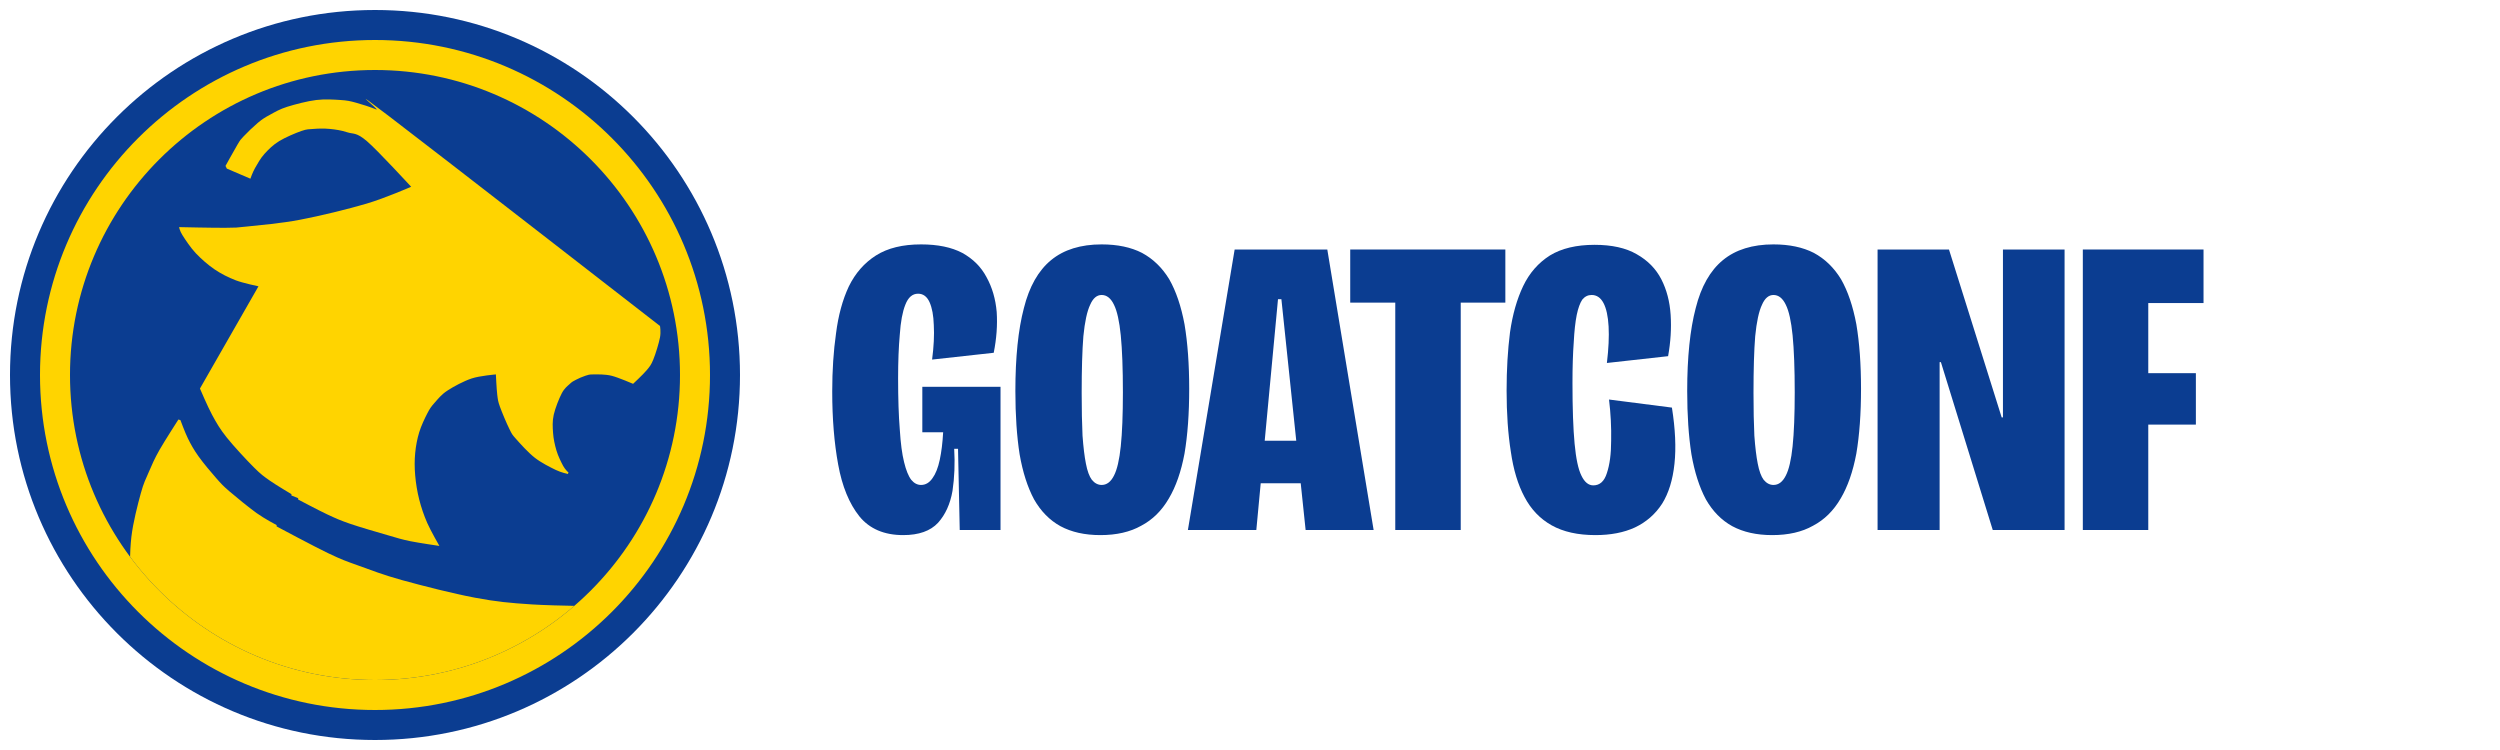
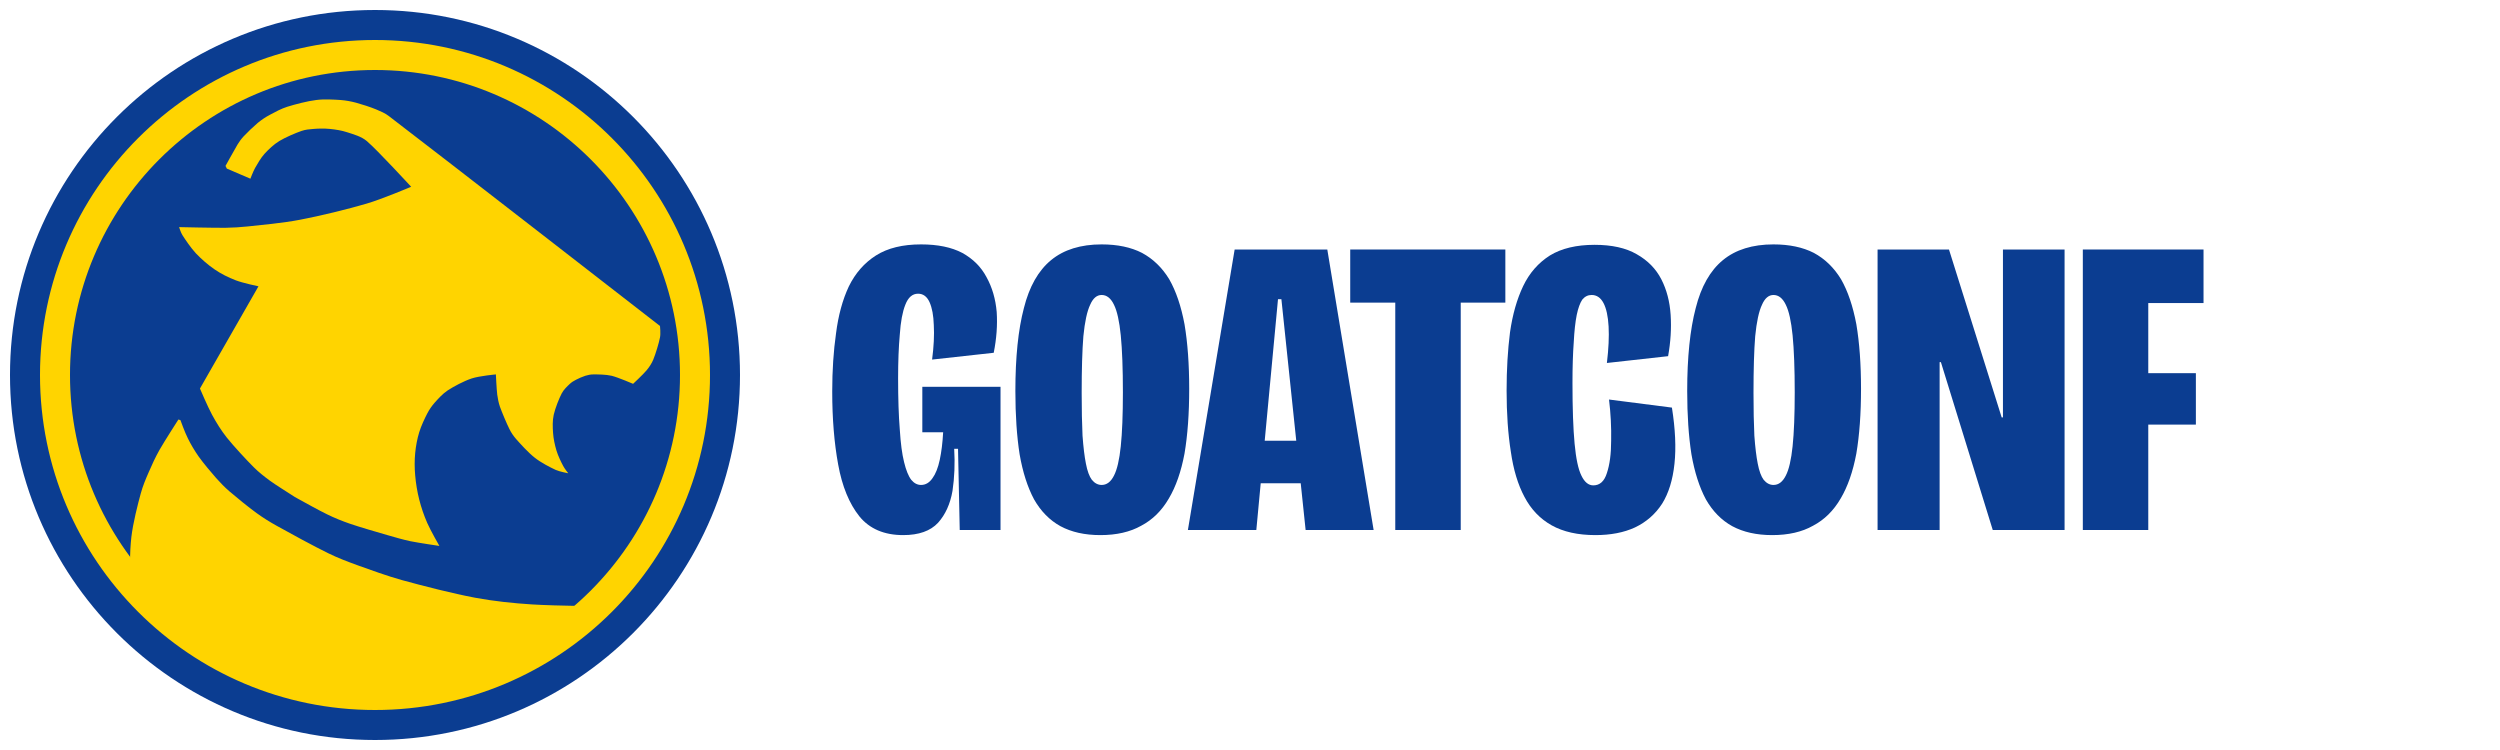
<svg xmlns="http://www.w3.org/2000/svg" viewBox="0 0 1000 300" role="img" aria-label="GoatConf">
  <defs>
    <path id="word-65" d="M2 0 112 660H330L439 0H279L222 543H214L163 0ZM102 110V210H333V110Z" />
    <path id="word-67" d="M225 -12Q163 -12 122 11Q81 34 58 78Q35 121 26 184Q16 247 16 328Q16 402 24 465Q33 528 55 574Q77 620 118 646Q159 671 223 671Q284 671 322 649Q361 627 380 590Q399 553 402 506Q405 459 396 409L252 393Q258 443 256 479Q254 515 244 534Q234 553 216 553Q203 553 194 542Q186 530 181 506Q176 481 174 442Q171 402 171 346Q171 256 176 203Q181 150 192 128Q203 105 220 105Q243 105 252 134Q262 164 262 210Q263 257 257 307L405 288Q417 212 411 156Q405 99 382 62Q358 25 318 6Q279 -12 225 -12Z" />
    <path id="word-70" d="M20 0V660H174V0ZM92 248V369H286V248ZM92 534V660H304V534Z" />
    <path id="word-71" d="M184 -12Q117 -12 81 32Q45 77 31 154Q17 230 17 326Q17 400 26 463Q34 526 56 573Q79 620 120 646Q161 672 226 672Q285 672 323 652Q361 631 380 595Q400 559 404 513Q407 467 397 417L252 401Q258 447 256 482Q255 516 246 536Q237 556 219 556Q199 556 189 530Q179 505 176 460Q172 416 172 357Q172 285 176 236Q179 188 186 160Q193 131 203 118Q213 106 226 106Q242 106 253 122Q264 137 270 165Q276 193 278 230H229V337H413V225V0H317L313 191H304Q307 139 300 92Q292 46 266 17Q239 -12 184 -12Z" />
    <path id="word-78" d="M20 0V660H188L312 265H315V660H460V0H291L169 395H166V0Z" />
    <path id="word-79" d="M216 -12Q161 -12 122 9Q84 30 60 72Q37 115 26 178Q16 242 16 327Q16 446 36 522Q55 598 100 635Q145 672 219 672Q275 672 314 652Q353 631 378 590Q402 548 414 484Q425 419 425 332Q425 245 414 180Q402 116 377 74Q352 31 312 10Q273 -12 216 -12ZM219 106Q237 106 248 128Q259 149 264 197Q269 245 269 324Q269 407 264 458Q259 508 248 530Q237 553 219 553Q202 553 192 530Q181 507 176 456Q172 406 172 323Q172 264 174 222Q177 181 182 156Q187 130 196 118Q206 106 219 106Z" />
    <path id="word-84" d="M111 0V660H265V0ZM5 535V660H370V535Z" />
  </defs>
  <g>
    <circle cx="150" cy="150" r="146" fill="#0b3d91" />
    <circle cx="150" cy="150" r="128" fill="none" stroke="#ffd400" stroke-width="12" />
    <clipPath id="coin">
-       <circle cx="150" cy="150" r="122" />
+       <circle cx="150" cy="150" r="128" />
    </clipPath>
    <g clip-path="url(#coin)">
-       <path fill="#ffd400" fill-rule="evenodd" transform="translate(52 40) scale(0.53807)" d="M138.5 0.0 C145.1 -0.8 151.6 -0.3 156.5 0.0 C161.4 0.3 163.6 0.8 168.0 2.0 C172.4 3.2 178.9 5.3 183.0 7.0 C187.1 8.7 157.3 -14.8 192.5 12.0 C227.7 38.8 394.0 168.0 394.0 168.0 C394.0 168.0 394.8 172.3 394.0 176.5 C393.2 180.7 390.7 188.9 389.0 193.0 C387.3 197.1 386.5 198.0 384.0 201.0 C381.5 204.0 374.0 211.0 374.0 211.0 C374.0 211.0 362.9 206.2 358.0 205.0 C353.1 203.8 347.8 204.0 344.5 204.0 C341.2 204.0 340.7 204.3 338.5 205.0 C336.3 205.7 333.4 207.0 331.5 208.0 C329.6 209.0 328.8 209.3 327.0 211.0 C325.2 212.7 323.0 214.2 321.0 218.0 C319.0 221.8 316.1 229.1 315.0 234.0 C313.9 238.9 314.2 243.1 314.5 247.5 C314.8 251.9 315.8 256.4 317.0 260.5 C318.2 264.6 320.5 269.2 322.0 272.0 C323.5 274.8 326.0 277.0 326.0 277.0 C326.0 277.0 325.5 278.0 325.5 278.0 C325.5 278.0 320.6 277.0 316.5 275.0 C312.4 273.0 305.9 269.8 301.0 266.0 C296.1 262.2 290.2 255.6 287.0 252.0 C283.8 248.4 284.0 248.5 282.0 244.5 C280.0 240.5 276.5 232.2 275.0 228.0 C273.5 223.8 273.5 223.0 273.0 219.0 C272.5 215.0 272.0 204.0 272.0 204.0 C272.0 204.0 260.0 205.0 254.0 207.0 C248.0 209.0 240.6 213.0 236.0 216.0 C231.4 219.0 229.0 222.2 226.5 225.0 C224.0 227.8 222.9 229.3 221.0 233.0 C219.1 236.7 216.5 242.1 215.0 247.0 C213.5 251.9 212.5 257.2 212.0 262.5 C211.5 267.8 211.5 273.2 212.0 279.0 C212.5 284.8 213.5 291.1 215.0 297.0 C216.5 302.9 218.5 308.8 221.0 314.5 C223.5 320.2 230.0 331.5 230.0 331.5 C230.0 331.5 214.9 329.3 208.5 328.0 C202.1 326.7 199.0 325.7 191.5 323.5 C184.0 321.3 171.0 317.6 163.5 315.0 C156.0 312.4 152.9 311.0 146.5 308.0 C140.1 305.0 125.0 297.0 125.0 297.0 C125.0 297.0 125.0 296.0 125.0 296.0 C125.0 296.0 120.0 294.0 120.0 294.0 C120.0 294.0 120.0 293.0 120.0 293.0 C120.0 293.0 108.7 286.3 104.0 283.0 C99.3 279.7 97.3 278.3 92.0 273.0 C86.7 267.7 77.2 257.5 72.0 251.0 C66.8 244.5 64.3 240.1 61.0 234.0 C57.7 227.9 52.0 214.5 52.0 214.5 C52.0 214.5 95.5 138.5 95.5 138.5 C95.5 138.5 83.9 136.1 78.5 134.0 C73.1 131.9 67.9 129.3 63.0 126.0 C58.1 122.7 53.0 118.2 49.0 114.0 C45.0 109.8 41.1 103.8 39.0 100.5 C36.9 97.2 36.5 94.5 36.5 94.5 C36.5 94.5 62.5 95.1 71.0 95.0 C79.5 94.9 78.2 95.0 87.5 94.0 C96.8 93.0 111.8 91.8 126.5 89.0 C141.2 86.2 162.2 81.1 176.0 77.0 C189.8 72.9 209.0 64.5 209.0 64.5 C209.0 64.5 183.9 37.2 176.0 30.5 C168.1 23.8 166.1 25.5 161.5 24.0 C156.9 22.5 152.7 21.9 148.5 21.5 C144.3 21.1 140.0 21.2 136.5 21.5 C133.0 21.8 131.8 21.5 127.5 23.0 C123.2 24.5 115.6 27.7 111.0 30.5 C106.4 33.3 103.0 36.7 100.0 40.0 C97.0 43.3 94.8 47.4 93.0 50.5 C91.2 53.6 89.5 58.5 89.5 58.5 C89.5 58.5 72.0 51.0 72.0 51.0 C72.0 51.0 71.0 49.0 71.0 49.0 C71.0 49.0 77.8 36.7 80.0 33.0 C82.2 29.3 82.0 29.7 84.5 27.0 C87.0 24.3 91.8 19.7 95.0 17.0 C98.2 14.3 100.3 13.0 104.0 11.0 C107.7 9.0 111.2 6.8 117.0 5.0 C122.8 3.2 131.9 0.8 138.5 0.0Z M36.0 237.5 C36.0 237.5 37.5 238.0 37.5 238.0 C37.5 238.0 40.8 247.0 43.0 251.5 C45.2 256.0 47.5 260.1 51.0 265.0 C54.5 269.9 60.2 276.7 64.0 281.0 C67.8 285.3 69.0 286.7 74.0 291.0 C79.0 295.3 88.2 302.8 94.0 307.0 C99.8 311.2 109.0 316.0 109.0 316.0 C109.0 316.0 109.0 317.0 109.0 317.0 C109.0 317.0 137.4 332.2 147.5 337.0 C157.6 341.8 160.3 342.7 169.5 346.0 C178.7 349.3 188.0 353.0 202.5 357.0 C217.0 361.0 240.4 367.0 256.5 370.0 C272.6 373.0 282.0 373.9 299.0 375.0 C316.0 376.1 358.5 376.5 358.5 376.5 C358.5 376.5 326.7 433.6 320.0 445.5 C313.3 457.4 318.5 448.0 318.5 448.0 C318.5 448.0 48.0 448.0 48.0 448.0 C48.0 448.0 35.7 425.2 28.0 412.5 C20.3 399.8 6.7 380.2 2.0 371.5 C-2.7 362.8 0.2 367.8 0.0 360.0 C-0.2 352.2 -0.3 336.2 1.0 325.0 C2.3 313.8 5.8 300.6 8.0 292.5 C10.2 284.4 11.7 281.9 14.0 276.5 C16.3 271.1 18.3 266.5 22.0 260.0 C25.7 253.5 36.0 237.5 36.0 237.5Z" />
+       <path fill="#ffd400" fill-rule="evenodd" transform="translate(52 40) scale(0.53807)" d="M138.5 0.0 C144.5 -0.8 151.6 -0.3 156.5 0.0 C160.4 0.3 164.2 1.0 168.0 2.0 C172.4 3.2 178.9 5.3 183.0 7.0 C186.3 8.4 189.7 9.8 192.5 12.0 C227.7 38.8 394.0 168.0 394.0 168.0 C394.0 168.0 394.6 173.7 394.0 176.5 C393.2 180.7 390.7 188.9 389.0 193.0 C387.8 195.9 386.0 198.6 384.0 201.0 C381.5 204.0 374.0 211.0 374.0 211.0 C374.0 211.0 362.9 206.2 358.0 205.0 C353.6 204.0 347.8 204.0 344.5 204.0 C342.5 204.0 340.4 204.4 338.5 205.0 C336.3 205.7 333.4 207.0 331.5 208.0 C329.9 208.8 328.3 209.8 327.0 211.0 C325.2 212.7 322.4 215.3 321.0 218.0 C319.0 221.8 316.1 229.1 315.0 234.0 C314.0 238.4 314.2 243.1 314.5 247.5 C314.8 251.9 315.8 256.4 317.0 260.5 C318.2 264.5 320.5 269.2 322.0 272.0 C323.0 274.0 325.8 277.5 325.8 277.5 C325.8 277.5 319.4 276.3 316.5 275.0 C312.4 273.1 305.7 269.7 301.0 266.0 C296.1 262.2 290.2 255.6 287.0 252.0 C285.0 249.7 283.3 247.2 282.0 244.5 C280.0 240.5 276.5 232.2 275.0 228.0 C274.0 225.1 273.4 222.0 273.0 219.0 C272.5 215.0 272.0 204.0 272.0 204.0 C272.0 204.0 259.8 205.1 254.0 207.0 C248.0 209.0 240.6 213.0 236.0 216.0 C232.4 218.4 229.0 222.2 226.5 225.0 C224.4 227.4 222.5 230.1 221.0 233.0 C219.1 236.7 216.5 242.1 215.0 247.0 C213.5 251.9 212.5 257.3 212.0 262.5 C211.5 267.8 211.5 273.5 212.0 279.0 C212.5 284.8 213.5 291.1 215.0 297.0 C216.5 302.9 218.5 308.8 221.0 314.5 C223.5 320.2 230.0 331.5 230.0 331.5 C230.0 331.5 214.9 329.3 208.5 328.0 C202.8 326.8 197.1 325.1 191.5 323.5 C184.0 321.3 171.0 317.6 163.5 315.0 C157.7 313.0 152.0 310.7 146.5 308.0 C140.1 304.9 129.4 298.9 125.0 296.5 C123.3 295.6 121.6 294.6 120.0 293.5 C116.5 291.2 108.7 286.4 104.0 283.0 C99.8 279.9 95.7 276.7 92.0 273.0 C86.7 267.7 77.2 257.5 72.0 251.0 C67.8 245.7 64.2 239.9 61.0 234.0 C57.7 227.9 52.0 214.5 52.0 214.5 C52.0 214.5 95.5 138.5 95.5 138.5 C95.5 138.5 83.9 136.1 78.5 134.0 C73.1 131.9 67.8 129.3 63.0 126.0 C58.1 122.7 53.0 118.2 49.0 114.0 C45.2 109.9 41.1 103.8 39.0 100.5 C37.8 98.7 36.5 94.5 36.5 94.5 C36.5 94.5 62.5 95.1 71.0 95.0 C76.5 94.9 82.0 94.6 87.5 94.0 C96.8 93.0 113.6 91.5 126.5 89.0 C141.2 86.2 162.2 81.1 176.0 77.0 C187.3 73.7 209.0 64.5 209.0 64.5 C209.0 64.5 183.9 37.2 176.0 30.5 C172.0 27.1 166.1 25.5 161.5 24.0 C157.3 22.6 152.7 21.9 148.5 21.5 C144.5 21.1 140.0 21.2 136.5 21.5 C133.5 21.7 130.4 22.0 127.5 23.0 C123.2 24.5 115.6 27.7 111.0 30.5 C106.9 33.0 103.0 36.7 100.0 40.0 C97.2 43.1 94.8 47.4 93.0 50.5 C91.6 53.0 89.5 58.5 89.5 58.5 C89.5 58.5 72.0 51.0 72.0 51.0 C72.0 51.0 71.0 49.0 71.0 49.0 C71.0 49.0 77.8 36.7 80.0 33.0 C81.3 30.9 82.8 28.8 84.5 27.0 C87.0 24.3 91.8 19.7 95.0 17.0 C97.8 14.7 100.8 12.7 104.0 11.0 C107.7 9.0 112.5 6.4 117.0 5.0 C122.8 3.2 131.9 0.8 138.5 0.0Z M36.0 237.5 C36.0 237.5 37.5 238.0 37.5 238.0 C37.5 238.0 40.8 247.2 43.0 251.5 C45.2 256.0 48.0 260.7 51.0 265.0 C54.5 269.9 60.2 276.7 64.0 281.0 C67.1 284.5 70.4 287.9 74.0 291.0 C79.0 295.3 88.2 302.8 94.0 307.0 C98.8 310.5 103.8 313.6 109.0 316.5 C117.9 321.5 137.4 332.1 147.5 337.0 C154.6 340.5 162.1 343.3 169.5 346.0 C178.7 349.3 191.3 353.9 202.5 357.0 C217.0 361.0 240.4 367.0 256.5 370.0 C270.5 372.6 284.8 374.1 299.0 375.0 C316.0 376.1 358.5 376.5 358.5 376.5 C358.5 376.5 326.7 433.6 320.0 445.5 C319.5 446.3 318.5 448.0 318.5 448.0 C318.5 448.0 48.0 448.0 48.0 448.0 C48.0 448.0 35.0 424.1 28.0 412.5 C20.3 399.8 6.7 380.2 2.0 371.5 C0.2 368.1 0.1 363.9 0.0 360.0 C-0.2 352.2 -0.3 336.2 1.0 325.0 C2.3 314.0 5.8 300.6 8.0 292.5 C9.5 287.0 11.7 281.7 14.0 276.5 C16.3 271.1 19.0 265.3 22.0 260.0 C25.7 253.5 36.0 237.5 36.0 237.5Z" />
    </g>
  </g>
  <g fill="#0b3d91">
    <use href="#word-71" transform="translate(330.00 212.00) scale(0.17 -0.17)" />
    <use href="#word-79" transform="translate(403.43 212.00) scale(0.17 -0.17)" />
    <use href="#word-65" transform="translate(474.82 212.00) scale(0.17 -0.17)" />
    <use href="#word-84" transform="translate(539.24 212.00) scale(0.17 -0.17)" />
    <use href="#word-67" transform="translate(599.92 212.00) scale(0.17 -0.17)" />
    <use href="#word-79" transform="translate(672.16 212.00) scale(0.17 -0.17)" />
    <use href="#word-78" transform="translate(747.63 212.00) scale(0.17 -0.17)" />
    <use href="#word-70" transform="translate(829.73 212.00) scale(0.17 -0.17)" />
  </g>
</svg>
